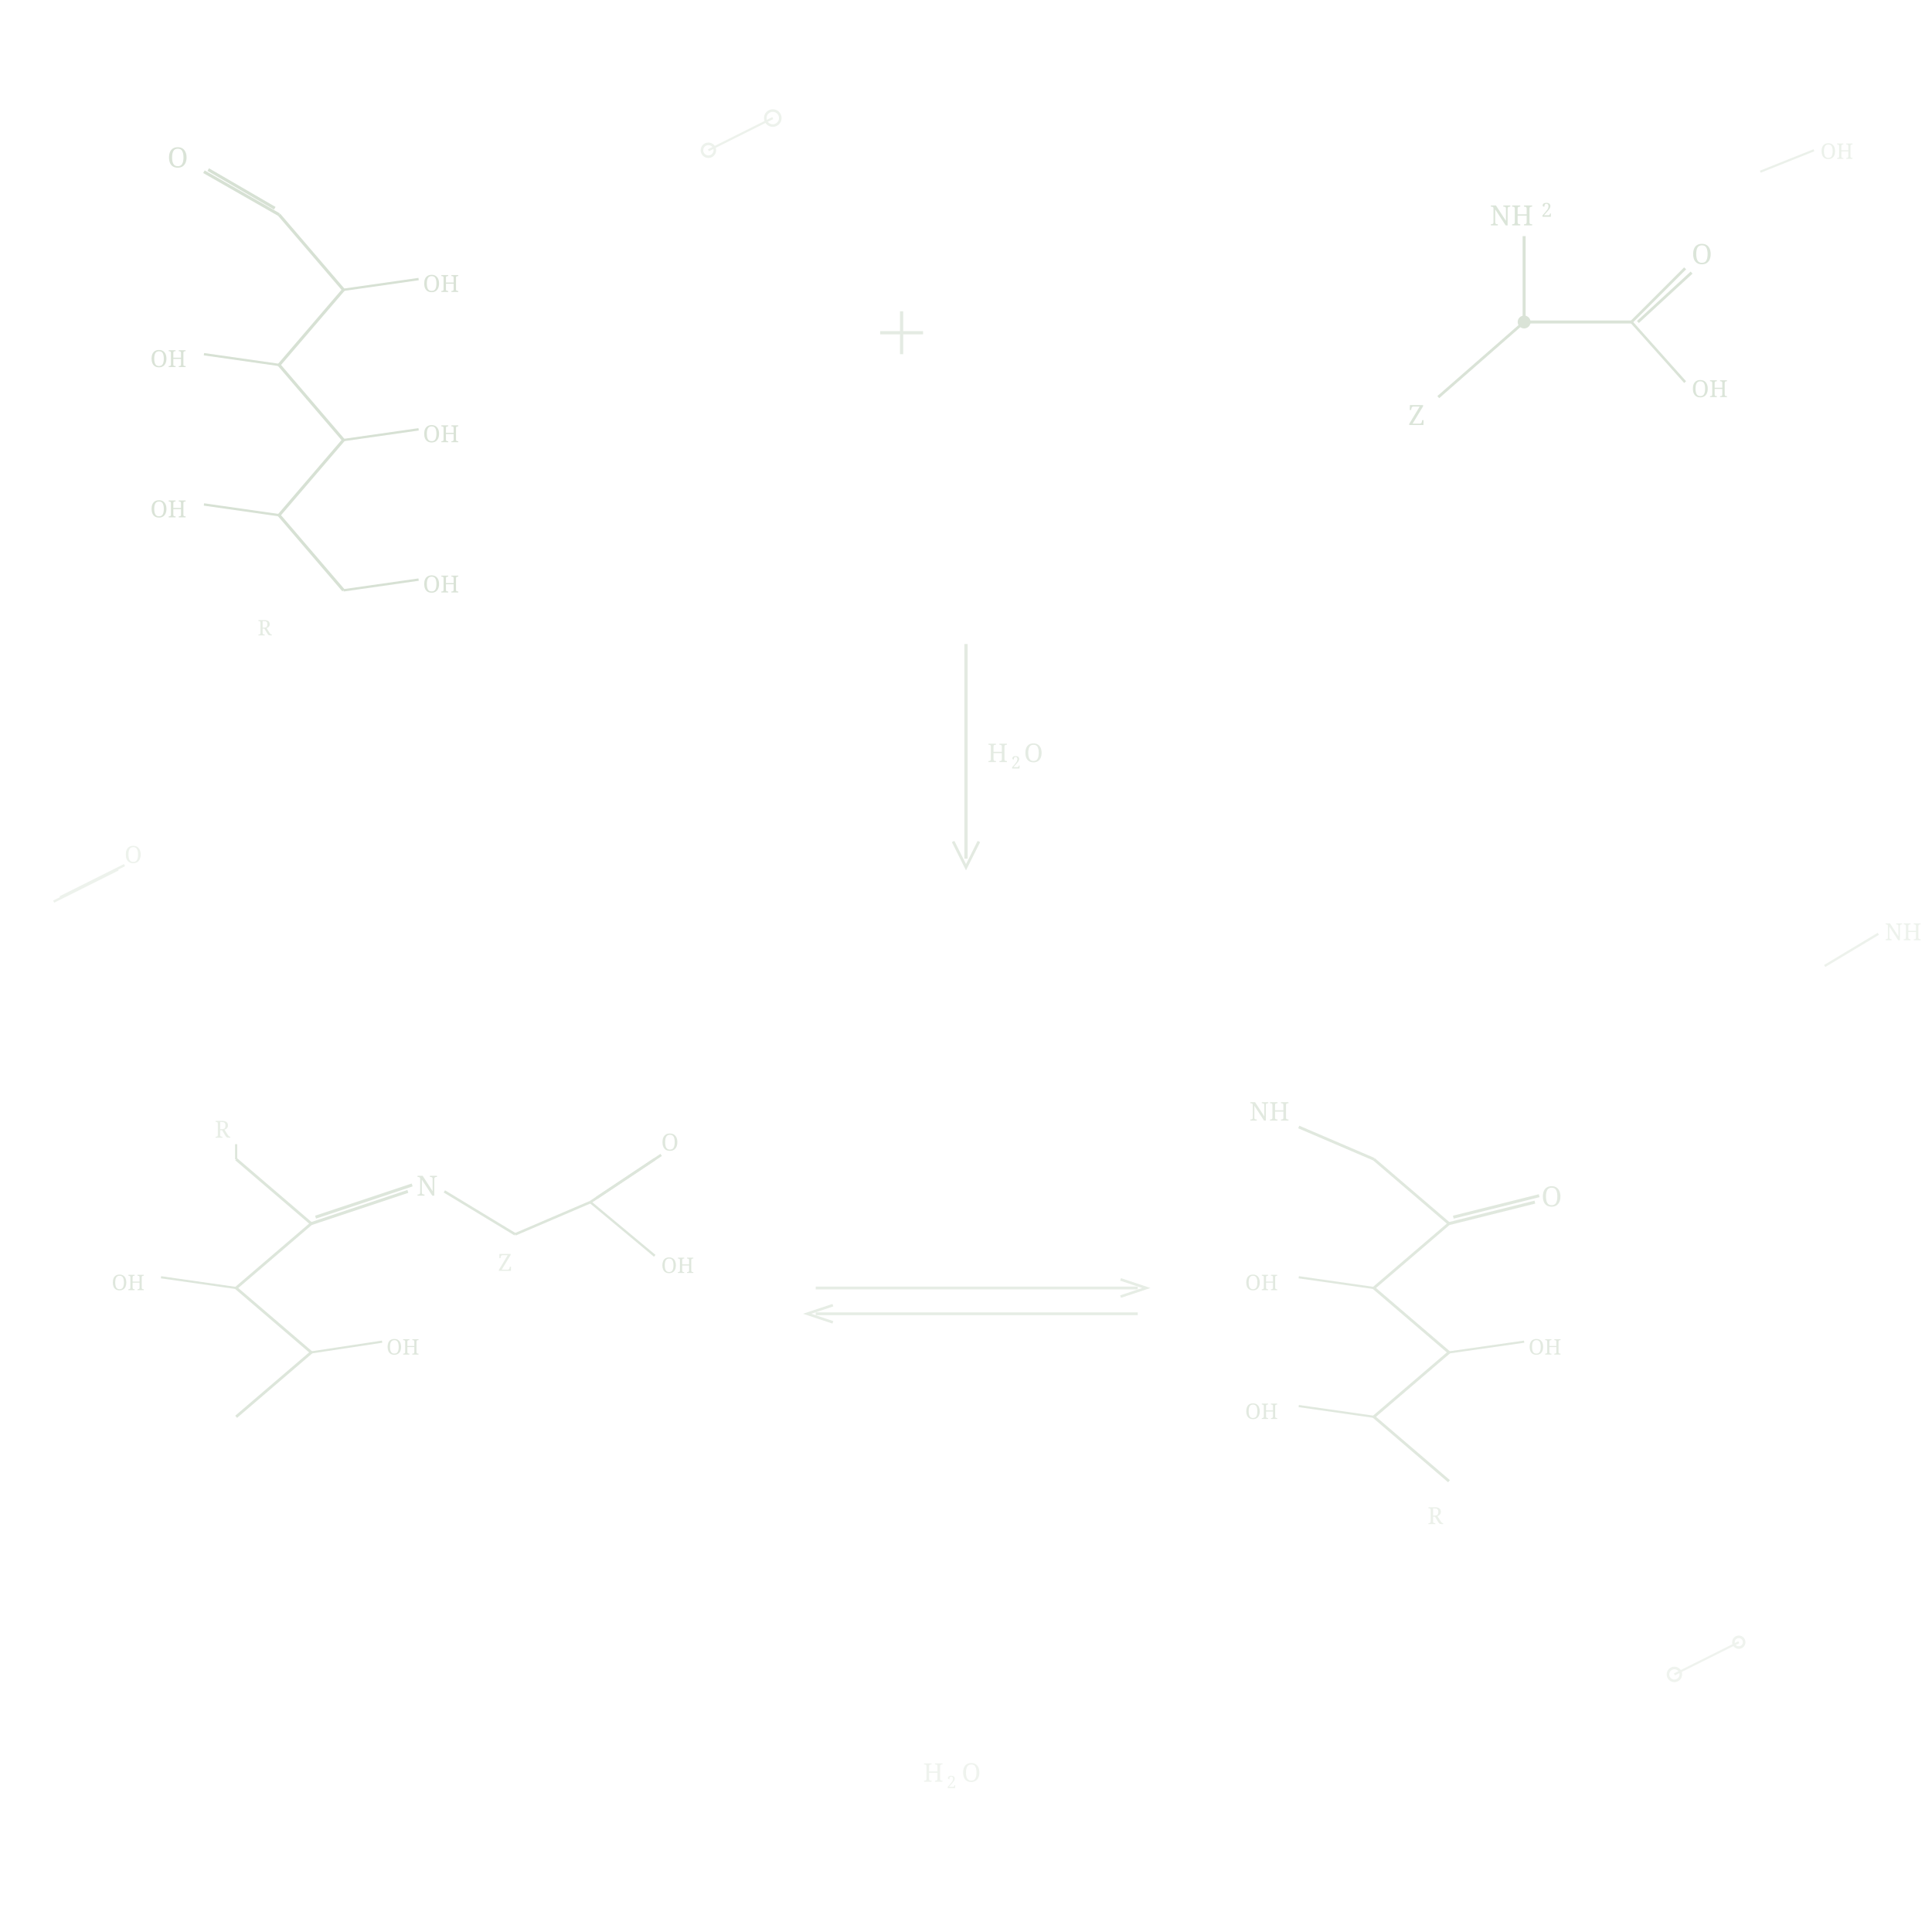
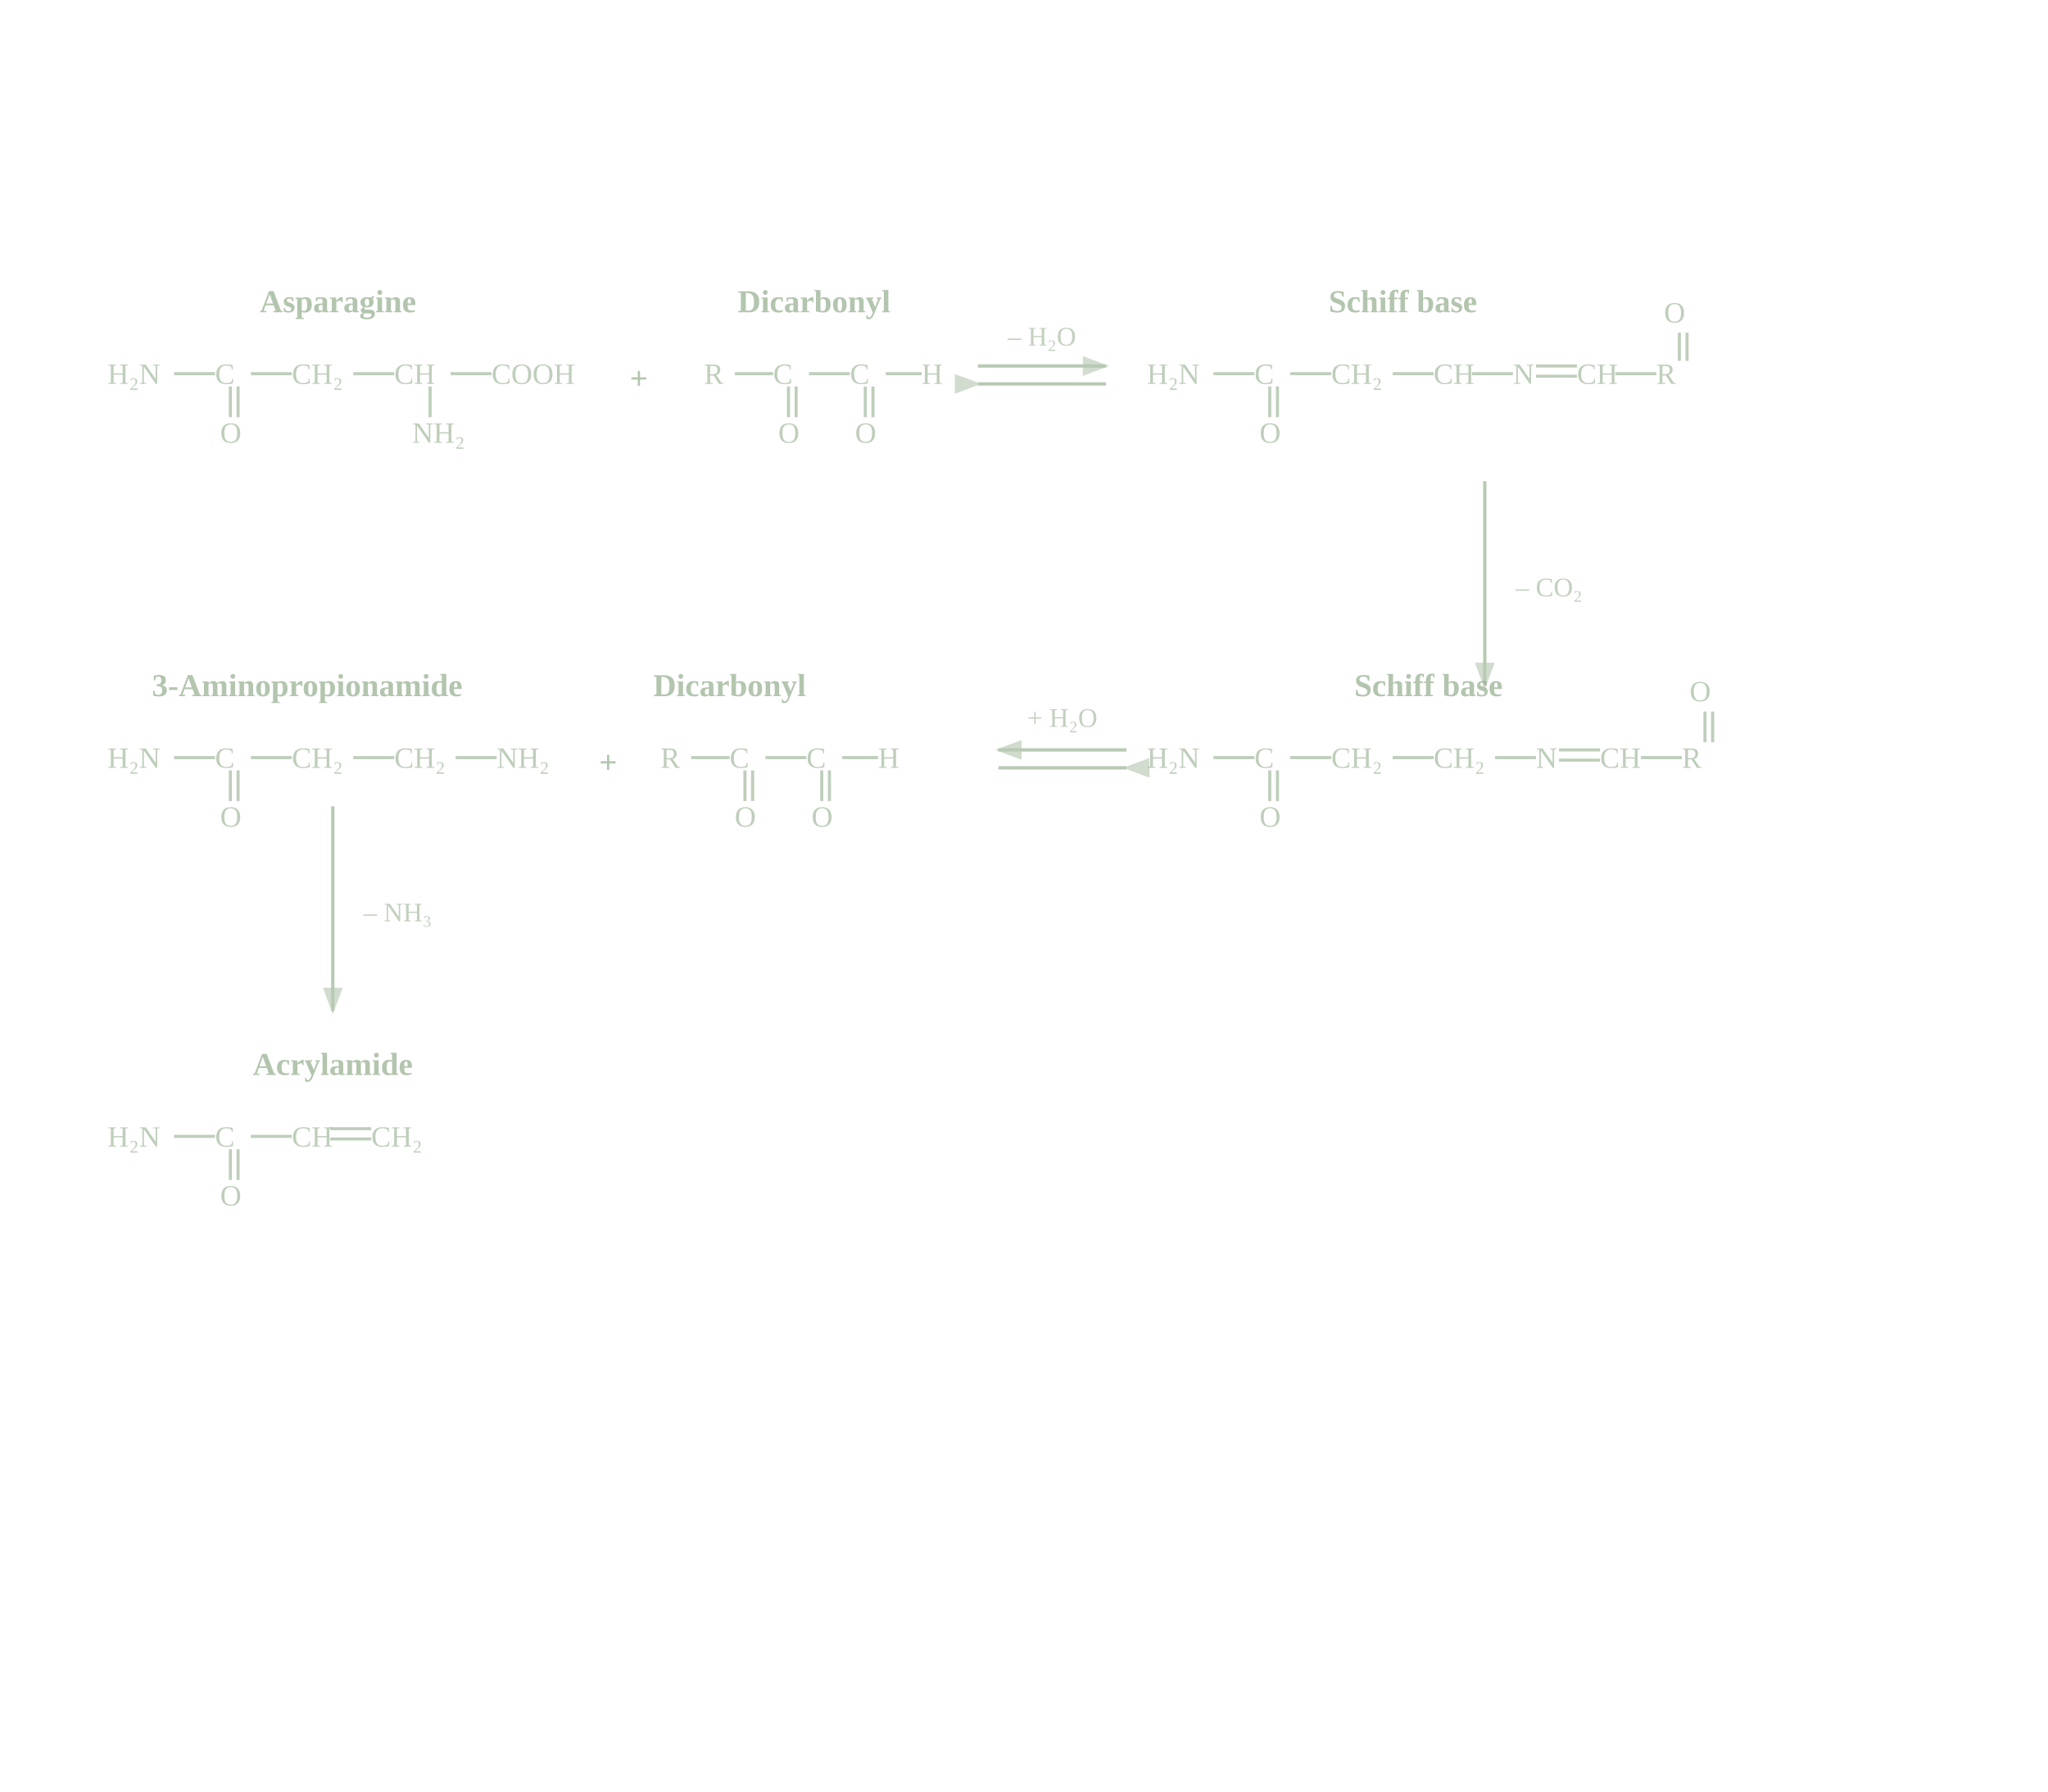
- <svg xmlns="http://www.w3.org/2000/svg" width="900" height="900" viewBox="0 0 900 900" fill="none">
-   <g opacity="0.45" stroke="#a6bda0" fill="none">
-     <path d="M130 100 L160 135 L130 170 L160 205 L130 240 L160 275" stroke-width="1.4" />
-     <line x1="130" y1="100" x2="95" y2="80" stroke-width="1.4" />
-     <line x1="128" y1="97" x2="97" y2="79" stroke-width="1.4" />
-     <line x1="160" y1="135" x2="195" y2="130" stroke-width="1.1" />
-     <line x1="130" y1="170" x2="95" y2="165" stroke-width="1.1" />
-     <line x1="160" y1="205" x2="195" y2="200" stroke-width="1.1" />
-     <line x1="130" y1="240" x2="95" y2="235" stroke-width="1.1" />
-     <line x1="160" y1="275" x2="195" y2="270" stroke-width="1.1" />
-   </g>
-   <g fill="#a6bda0" font-family="Georgia,serif" opacity="0.42">
-     <text x="78" y="78" font-size="13">O</text>
-     <text x="197" y="136" font-size="11">OH</text>
-     <text x="70" y="171" font-size="11">OH</text>
-     <text x="197" y="206" font-size="11">OH</text>
-     <text x="70" y="241" font-size="11">OH</text>
-     <text x="197" y="276" font-size="11">OH</text>
-     <text x="120" y="296" font-size="10" opacity="0.7">R</text>
-   </g>
-   <g opacity="0.42" stroke="#a6bda0" fill="none">
-     <circle cx="710" cy="150" r="2.5" fill="#a6bda0" />
-     <line x1="710" y1="150" x2="710" y2="110" stroke-width="1.4" />
-     <line x1="710" y1="150" x2="760" y2="150" stroke-width="1.4" />
-     <line x1="760" y1="150" x2="785" y2="125" stroke-width="1.3" />
-     <line x1="763" y1="150" x2="788" y2="127" stroke-width="1.3" />
-     <line x1="760" y1="150" x2="785" y2="178" stroke-width="1.2" />
-     <line x1="710" y1="150" x2="670" y2="185" stroke-width="1.3" />
-   </g>
-   <g fill="#a6bda0" font-family="Georgia,serif" opacity="0.4">
-     <text x="694" y="105" font-size="13">NH</text>
-     <text x="718" y="101" font-size="9">2</text>
-     <text x="788" y="123" font-size="13">O</text>
-     <text x="788" y="185" font-size="11">OH</text>
-     <text x="656" y="198" font-size="13">Z</text>
-   </g>
-   <g opacity="0.3" stroke="#a6bda0" stroke-width="1.5">
-     <line x1="410" y1="155" x2="430" y2="155" />
-     <line x1="420" y1="145" x2="420" y2="165" />
-   </g>
-   <g opacity="0.32" stroke="#a6bda0" fill="none">
-     <line x1="450" y1="300" x2="450" y2="400" stroke-width="1.5" />
-     <path d="M444 392 L450 404 L456 392" stroke-width="1.3" />
-   </g>
-   <g fill="#a6bda0" font-family="Georgia,serif" opacity="0.3">
-     <text x="460" y="355" font-size="12">H</text>
-     <text x="471" y="358" font-size="8">2</text>
-     <text x="477" y="355" font-size="12">O</text>
-   </g>
-   <g opacity="0.38" stroke="#a6bda0" fill="none">
-     <path d="M110 540 L145 570 L110 600 L145 630 L110 660" stroke-width="1.3" />
-     <line x1="145" y1="570" x2="190" y2="555" stroke-width="1.4" />
-     <line x1="147" y1="567" x2="192" y2="552" stroke-width="1.4" />
-     <line x1="207" y1="555" x2="240" y2="575" stroke-width="1.2" />
-     <line x1="240" y1="575" x2="275" y2="560" stroke-width="1.2" />
-     <line x1="275" y1="560" x2="305" y2="540" stroke-width="1.2" />
-     <line x1="278" y1="558" x2="308" y2="538" stroke-width="1.2" />
-     <line x1="275" y1="560" x2="305" y2="585" stroke-width="1.1" />
-     <line x1="110" y1="600" x2="75" y2="595" stroke-width="1" />
-     <line x1="145" y1="630" x2="178" y2="625" stroke-width="1" />
-     <line x1="110" y1="533" x2="110" y2="540" stroke-width="1" />
-   </g>
-   <g fill="#a6bda0" font-family="Georgia,serif" opacity="0.36">
-     <text x="194" y="557" font-size="13">N</text>
-     <text x="308" y="536" font-size="11">O</text>
-     <text x="308" y="593" font-size="10">OH</text>
-     <text x="52" y="601" font-size="10">OH</text>
-     <text x="180" y="631" font-size="10">OH</text>
-     <text x="100" y="530" font-size="11" opacity="0.7">R</text>
-     <text x="232" y="592" font-size="11" opacity="0.7">Z</text>
-   </g>
-   <g opacity="0.35" stroke="#a6bda0" fill="none">
-     <path d="M640 540 L675 570 L640 600 L675 630 L640 660 L675 690" stroke-width="1.3" />
-     <line x1="675" y1="570" x2="715" y2="560" stroke-width="1.4" />
-     <line x1="677" y1="567" x2="717" y2="557" stroke-width="1.4" />
-     <line x1="640" y1="540" x2="605" y2="525" stroke-width="1.3" />
-     <line x1="640" y1="600" x2="605" y2="595" stroke-width="1" />
-     <line x1="675" y1="630" x2="710" y2="625" stroke-width="1" />
-     <line x1="640" y1="660" x2="605" y2="655" stroke-width="1" />
-   </g>
-   <g fill="#a6bda0" font-family="Georgia,serif" opacity="0.33">
-     <text x="718" y="562" font-size="13">O</text>
-     <text x="582" y="522" font-size="12">NH</text>
-     <text x="580" y="601" font-size="10">OH</text>
-     <text x="712" y="631" font-size="10">OH</text>
-     <text x="580" y="661" font-size="10">OH</text>
-     <text x="665" y="710" font-size="11" opacity="0.7">R</text>
-   </g>
-   <g opacity="0.28" stroke="#a6bda0" fill="none">
-     <line x1="380" y1="600" x2="530" y2="600" stroke-width="1.3" />
-     <path d="M522 596 L534 600 L522 604" stroke-width="1.2" />
-     <line x1="530" y1="612" x2="380" y2="612" stroke-width="1.3" />
-     <path d="M388 608 L376 612 L388 616" stroke-width="1.2" />
-   </g>
-   <g opacity="0.22" stroke="#a6bda0">
-     <line x1="820" y1="80" x2="845" y2="70" stroke-width="1" />
-   </g>
-   <text x="848" y="74" font-size="10" fill="#a6bda0" font-family="Georgia,serif" opacity="0.22">OH</text>
-   <g opacity="0.2" stroke="#a6bda0">
-     <line x1="25" y1="420" x2="55" y2="405" stroke-width="1.1" />
-     <line x1="28" y1="418" x2="58" y2="403" stroke-width="1.1" />
-   </g>
-   <text x="58" y="402" font-size="11" fill="#a6bda0" font-family="Georgia,serif" opacity="0.2">O</text>
-   <g opacity="0.2" stroke="#a6bda0">
-     <line x1="850" y1="450" x2="875" y2="435" stroke-width="1.1" />
-   </g>
-   <text x="878" y="438" font-size="11" fill="#a6bda0" font-family="Georgia,serif" opacity="0.2">NH</text>
-   <g fill="#a6bda0" font-family="Georgia,serif" opacity="0.18">
-     <text x="430" y="830" font-size="12">H</text>
-     <text x="441" y="833" font-size="8">2</text>
-     <text x="448" y="830" font-size="12">O</text>
-   </g>
-   <g opacity="0.2" stroke="#a6bda0" fill="none">
-     <line x1="330" y1="70" x2="360" y2="55" stroke-width="1" />
-     <circle cx="330" cy="70" r="3" stroke-width="1.2" />
-     <circle cx="360" cy="55" r="3.5" stroke-width="1.2" />
-   </g>
-   <g opacity="0.18" stroke="#a6bda0" fill="none">
-     <line x1="780" y1="780" x2="810" y2="765" stroke-width="1" />
-     <circle cx="780" cy="780" r="3" stroke-width="1.2" />
-     <circle cx="810" cy="765" r="2.5" stroke-width="1.2" />
-   </g>
+ <svg xmlns="http://www.w3.org/2000/svg" viewBox="0 0 800 700" width="800" height="700">
+   <defs>
+     <marker id="arr" markerWidth="8" markerHeight="6" refX="7" refY="3" orient="auto">
+       <polygon points="0 0, 8 3, 0 6" fill="#8faa89" opacity="0.65" />
+     </marker>
+     <marker id="arr-rev" markerWidth="8" markerHeight="6" refX="1" refY="3" orient="auto">
+       <polygon points="8 0, 0 3, 8 6" fill="#8faa89" opacity="0.65" />
+     </marker>
+     <style>
+       .atom   { font-family: Georgia, 'Times New Roman', serif; font-size: 11.5px; fill: #8faa89; opacity: 0.58; }
+       .name   { font-family: Georgia, 'Times New Roman', serif; font-size: 12.5px; font-weight: bold; fill: #8faa89; opacity: 0.68; }
+       .albl   { font-family: Georgia, 'Times New Roman', serif; font-size: 10.5px; fill: #8faa89; opacity: 0.55; }
+       .bond   { stroke: #8faa89; stroke-width: 1.2; fill: none; opacity: 0.58; }
+       .dbl    { stroke: #8faa89; stroke-width: 1.2; fill: none; opacity: 0.58; }
+       .arrow  { stroke: #8faa89; stroke-width: 1.3; fill: none; opacity: 0.63; }
+     </style>
+   </defs>
+   <text x="42" y="150" class="atom">H₂N</text>
+   <line x1="68" y1="146" x2="84" y2="146" class="bond" />
+   <text x="84" y="150" class="atom">C</text>
+   <line x1="90" y1="151" x2="90" y2="163" class="dbl" />
+   <line x1="93" y1="151" x2="93" y2="163" class="dbl" />
+   <text x="86" y="173" class="atom">O</text>
+   <line x1="98" y1="146" x2="114" y2="146" class="bond" />
+   <text x="114" y="150" class="atom">CH₂</text>
+   <line x1="138" y1="146" x2="154" y2="146" class="bond" />
+   <text x="154" y="150" class="atom">CH</text>
+   <line x1="168" y1="151" x2="168" y2="163" class="bond" />
+   <text x="161" y="173" class="atom">NH₂</text>
+   <line x1="176" y1="146" x2="192" y2="146" class="bond" />
+   <text x="192" y="150" class="atom">COOH</text>
+   <text x="132" y="122" class="name" text-anchor="middle">Asparagine</text>
+   <text x="246" y="152" class="name" font-size="17">+</text>
+   <text x="275" y="150" class="atom">R</text>
+   <line x1="287" y1="146" x2="302" y2="146" class="bond" />
+   <text x="302" y="150" class="atom">C</text>
+   <line x1="308" y1="151" x2="308" y2="163" class="dbl" />
+   <line x1="311" y1="151" x2="311" y2="163" class="dbl" />
+   <text x="304" y="173" class="atom">O</text>
+   <line x1="316" y1="146" x2="332" y2="146" class="bond" />
+   <text x="332" y="150" class="atom">C</text>
+   <line x1="338" y1="151" x2="338" y2="163" class="dbl" />
+   <line x1="341" y1="151" x2="341" y2="163" class="dbl" />
+   <text x="334" y="173" class="atom">O</text>
+   <line x1="346" y1="146" x2="360" y2="146" class="bond" />
+   <text x="360" y="150" class="atom">H</text>
+   <text x="318" y="122" class="name" text-anchor="middle">Dicarbonyl</text>
+   <line x1="382" y1="143" x2="432" y2="143" class="arrow" marker-end="url(#arr)" />
+   <line x1="432" y1="150" x2="382" y2="150" class="arrow" marker-end="url(#arr-rev)" />
+   <text x="407" y="135" class="albl" text-anchor="middle">– H₂O</text>
+   <text x="448" y="150" class="atom">H₂N</text>
+   <line x1="474" y1="146" x2="490" y2="146" class="bond" />
+   <text x="490" y="150" class="atom">C</text>
+   <line x1="496" y1="151" x2="496" y2="163" class="dbl" />
+   <line x1="499" y1="151" x2="499" y2="163" class="dbl" />
+   <text x="492" y="173" class="atom">O</text>
+   <line x1="504" y1="146" x2="520" y2="146" class="bond" />
+   <text x="520" y="150" class="atom">CH₂</text>
+   <line x1="544" y1="146" x2="560" y2="146" class="bond" />
+   <text x="560" y="150" class="atom">CH</text>
+   <line x1="575" y1="146" x2="591" y2="146" class="bond" />
+   <text x="591" y="150" class="atom">N</text>
+   <line x1="600" y1="143" x2="616" y2="143" class="dbl" />
+   <line x1="600" y1="147" x2="616" y2="147" class="dbl" />
+   <text x="616" y="150" class="atom">CH</text>
+   <line x1="631" y1="146" x2="647" y2="146" class="bond" />
+   <text x="647" y="150" class="atom">R</text>
+   <line x1="656" y1="141" x2="656" y2="130" class="dbl" />
+   <line x1="659" y1="141" x2="659" y2="130" class="dbl" />
+   <text x="650" y="126" class="atom">O</text>
+   <text x="548" y="122" class="name" text-anchor="middle">Schiff base</text>
+   <line x1="580" y1="188" x2="580" y2="268" class="arrow" marker-end="url(#arr)" />
+   <text x="592" y="233" class="albl">– CO₂</text>
+   <text x="448" y="300" class="atom">H₂N</text>
+   <line x1="474" y1="296" x2="490" y2="296" class="bond" />
+   <text x="490" y="300" class="atom">C</text>
+   <line x1="496" y1="301" x2="496" y2="313" class="dbl" />
+   <line x1="499" y1="301" x2="499" y2="313" class="dbl" />
+   <text x="492" y="323" class="atom">O</text>
+   <line x1="504" y1="296" x2="520" y2="296" class="bond" />
+   <text x="520" y="300" class="atom">CH₂</text>
+   <line x1="544" y1="296" x2="560" y2="296" class="bond" />
+   <text x="560" y="300" class="atom">CH₂</text>
+   <line x1="584" y1="296" x2="600" y2="296" class="bond" />
+   <text x="600" y="300" class="atom">N</text>
+   <line x1="609" y1="293" x2="625" y2="293" class="dbl" />
+   <line x1="609" y1="297" x2="625" y2="297" class="dbl" />
+   <text x="625" y="300" class="atom">CH</text>
+   <line x1="641" y1="296" x2="657" y2="296" class="bond" />
+   <text x="657" y="300" class="atom">R</text>
+   <line x1="666" y1="290" x2="666" y2="278" class="dbl" />
+   <line x1="669" y1="290" x2="669" y2="278" class="dbl" />
+   <text x="660" y="274" class="atom">O</text>
+   <text x="558" y="272" class="name" text-anchor="middle">Schiff base</text>
+   <line x1="440" y1="293" x2="390" y2="293" class="arrow" marker-end="url(#arr)" />
+   <line x1="390" y1="300" x2="440" y2="300" class="arrow" marker-end="url(#arr-rev)" />
+   <text x="415" y="284" class="albl" text-anchor="middle">+ H₂O</text>
+   <text x="120" y="272" class="name" text-anchor="middle">3-Aminopropionamide</text>
+   <text x="42" y="300" class="atom">H₂N</text>
+   <line x1="68" y1="296" x2="84" y2="296" class="bond" />
+   <text x="84" y="300" class="atom">C</text>
+   <line x1="90" y1="301" x2="90" y2="313" class="dbl" />
+   <line x1="93" y1="301" x2="93" y2="313" class="dbl" />
+   <text x="86" y="323" class="atom">O</text>
+   <line x1="98" y1="296" x2="114" y2="296" class="bond" />
+   <text x="114" y="300" class="atom">CH₂</text>
+   <line x1="138" y1="296" x2="154" y2="296" class="bond" />
+   <text x="154" y="300" class="atom">CH₂</text>
+   <line x1="178" y1="296" x2="194" y2="296" class="bond" />
+   <text x="194" y="300" class="atom">NH₂</text>
+   <text x="234" y="302" class="name" font-size="17">+</text>
+   <text x="285" y="272" class="name" text-anchor="middle">Dicarbonyl</text>
+   <text x="258" y="300" class="atom">R</text>
+   <line x1="270" y1="296" x2="285" y2="296" class="bond" />
+   <text x="285" y="300" class="atom">C</text>
+   <line x1="291" y1="301" x2="291" y2="313" class="dbl" />
+   <line x1="294" y1="301" x2="294" y2="313" class="dbl" />
+   <text x="287" y="323" class="atom">O</text>
+   <line x1="299" y1="296" x2="315" y2="296" class="bond" />
+   <text x="315" y="300" class="atom">C</text>
+   <line x1="321" y1="301" x2="321" y2="313" class="dbl" />
+   <line x1="324" y1="301" x2="324" y2="313" class="dbl" />
+   <text x="317" y="323" class="atom">O</text>
+   <line x1="329" y1="296" x2="343" y2="296" class="bond" />
+   <text x="343" y="300" class="atom">H</text>
+   <line x1="130" y1="315" x2="130" y2="395" class="arrow" marker-end="url(#arr)" />
+   <text x="142" y="360" class="albl">– NH₃</text>
+   <text x="130" y="420" class="name" text-anchor="middle">Acrylamide</text>
+   <text x="42" y="448" class="atom">H₂N</text>
+   <line x1="68" y1="444" x2="84" y2="444" class="bond" />
+   <text x="84" y="448" class="atom">C</text>
+   <line x1="90" y1="449" x2="90" y2="461" class="dbl" />
+   <line x1="93" y1="449" x2="93" y2="461" class="dbl" />
+   <text x="86" y="471" class="atom">O</text>
+   <line x1="98" y1="444" x2="114" y2="444" class="bond" />
+   <text x="114" y="448" class="atom">CH</text>
+   <line x1="129" y1="441" x2="145" y2="441" class="dbl" />
+   <line x1="129" y1="445" x2="145" y2="445" class="dbl" />
+   <text x="145" y="448" class="atom">CH₂</text>
</svg>
